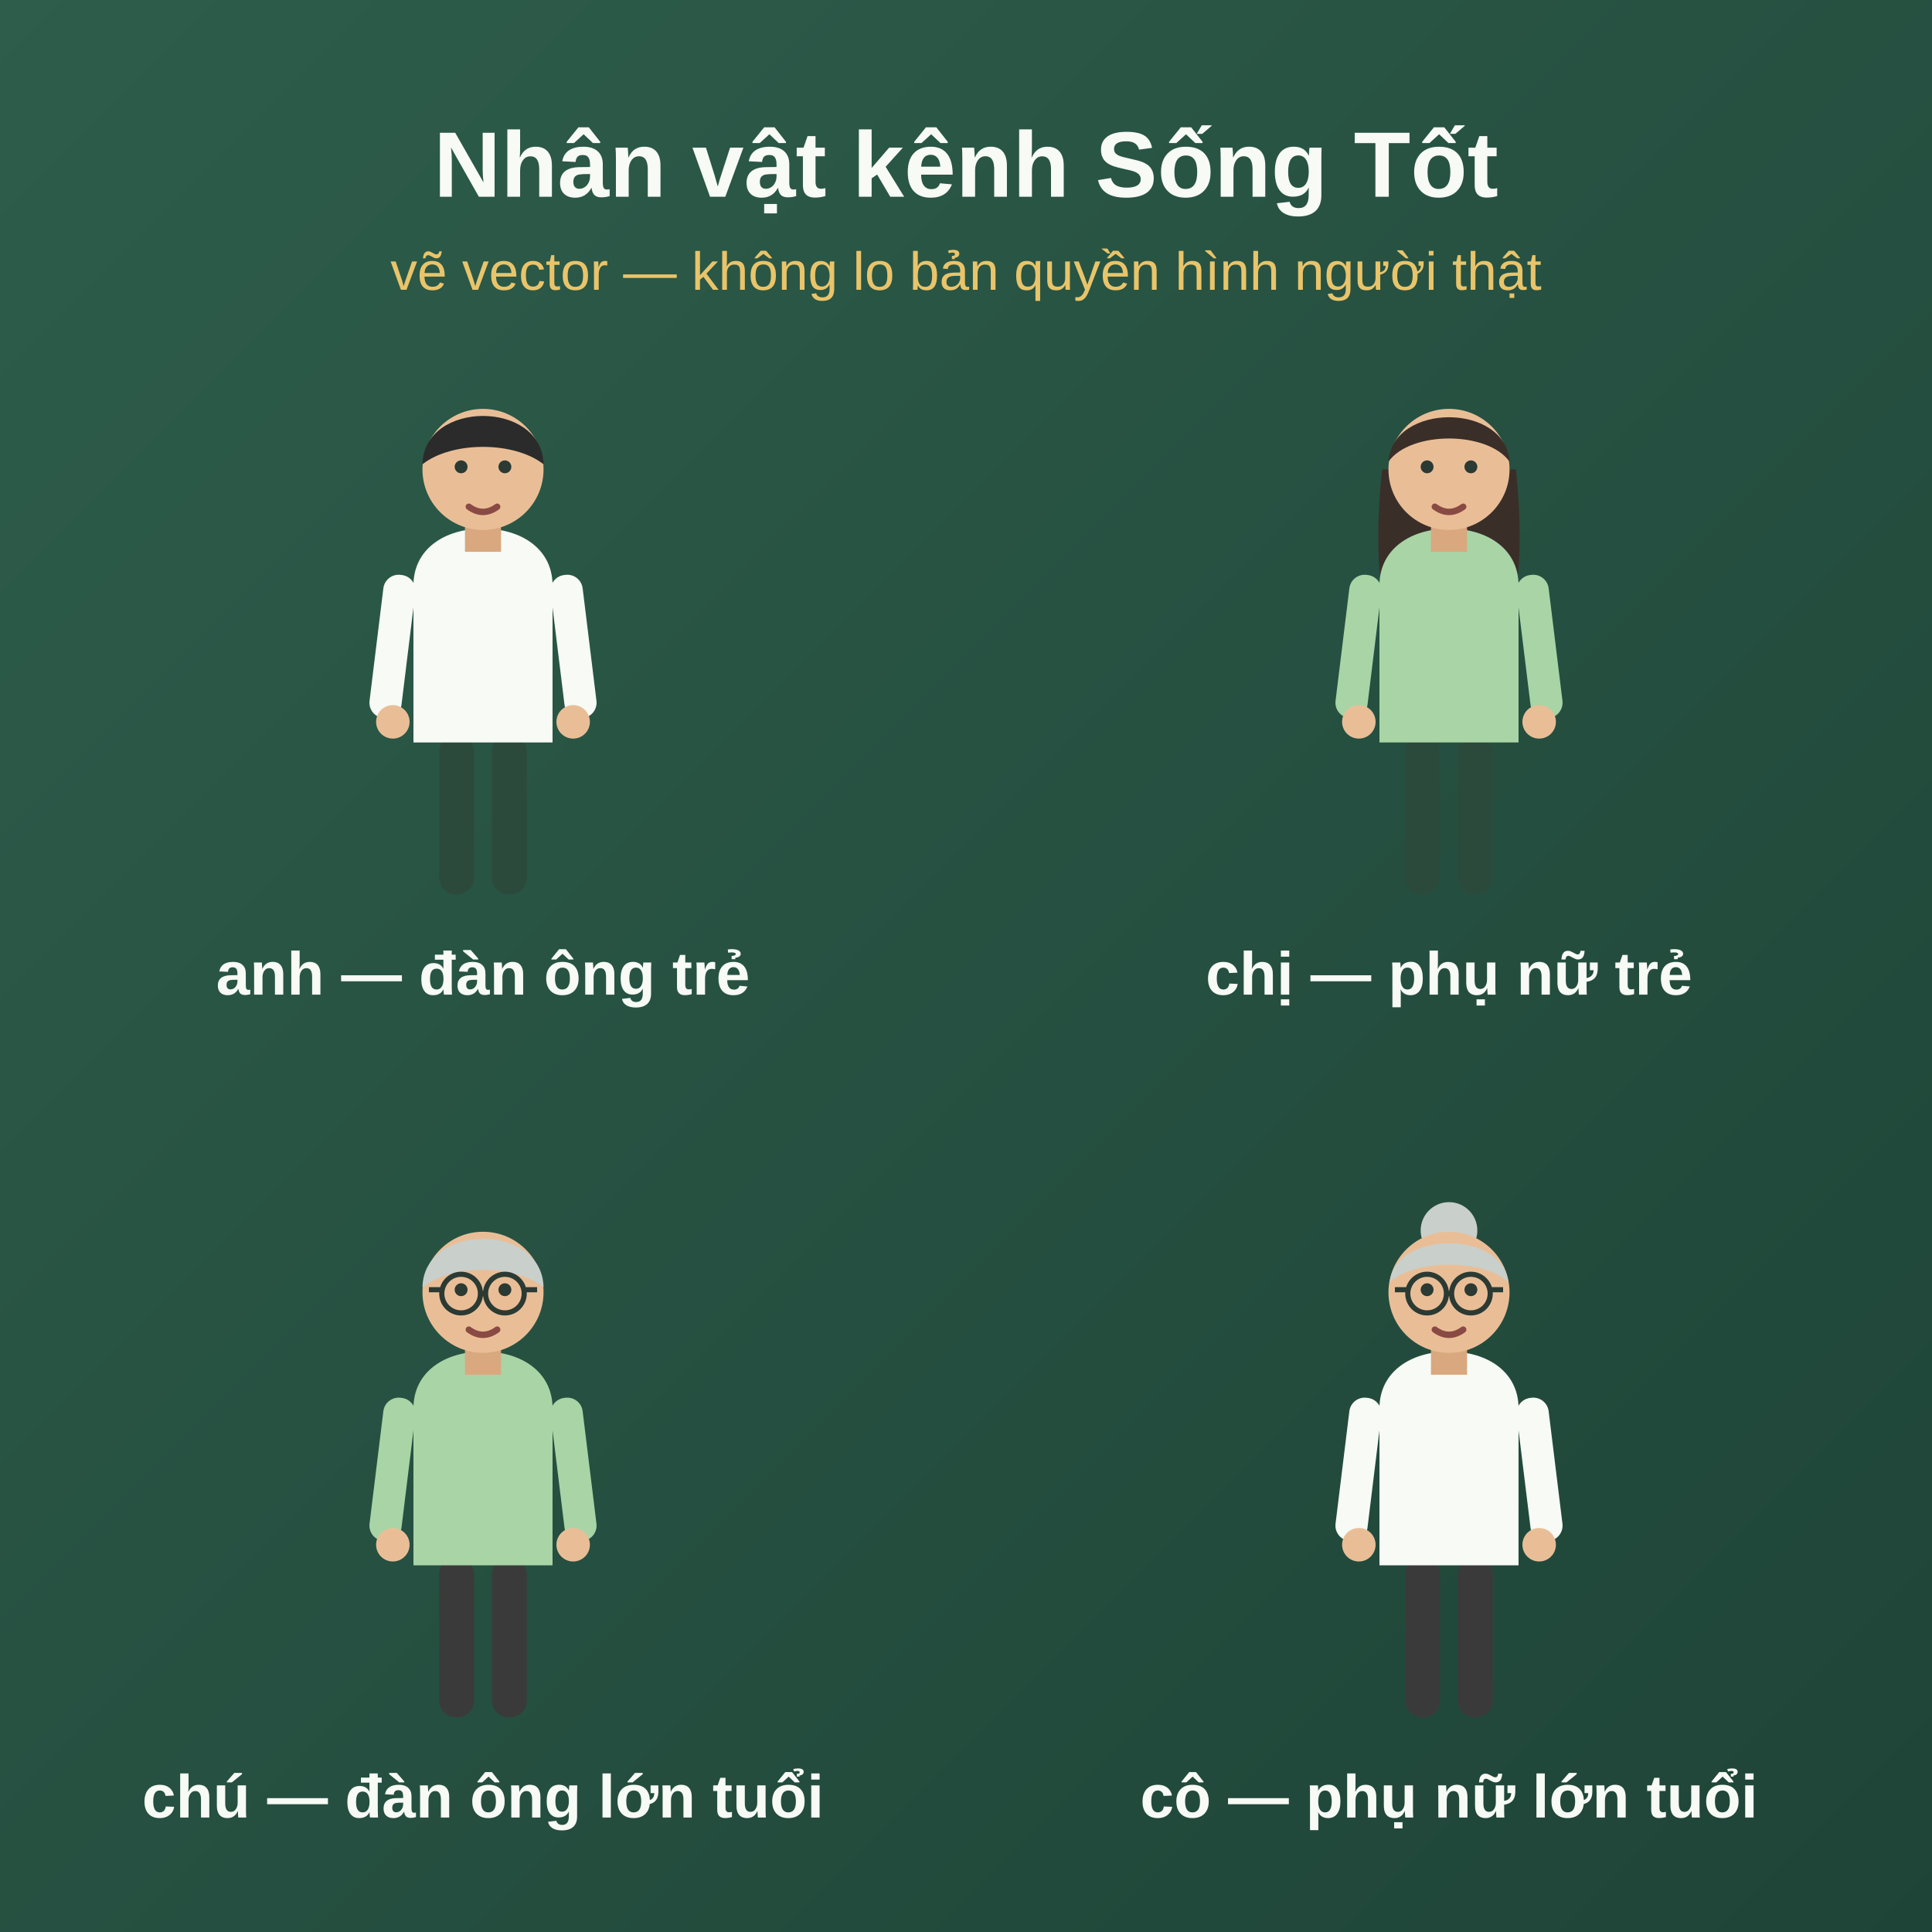
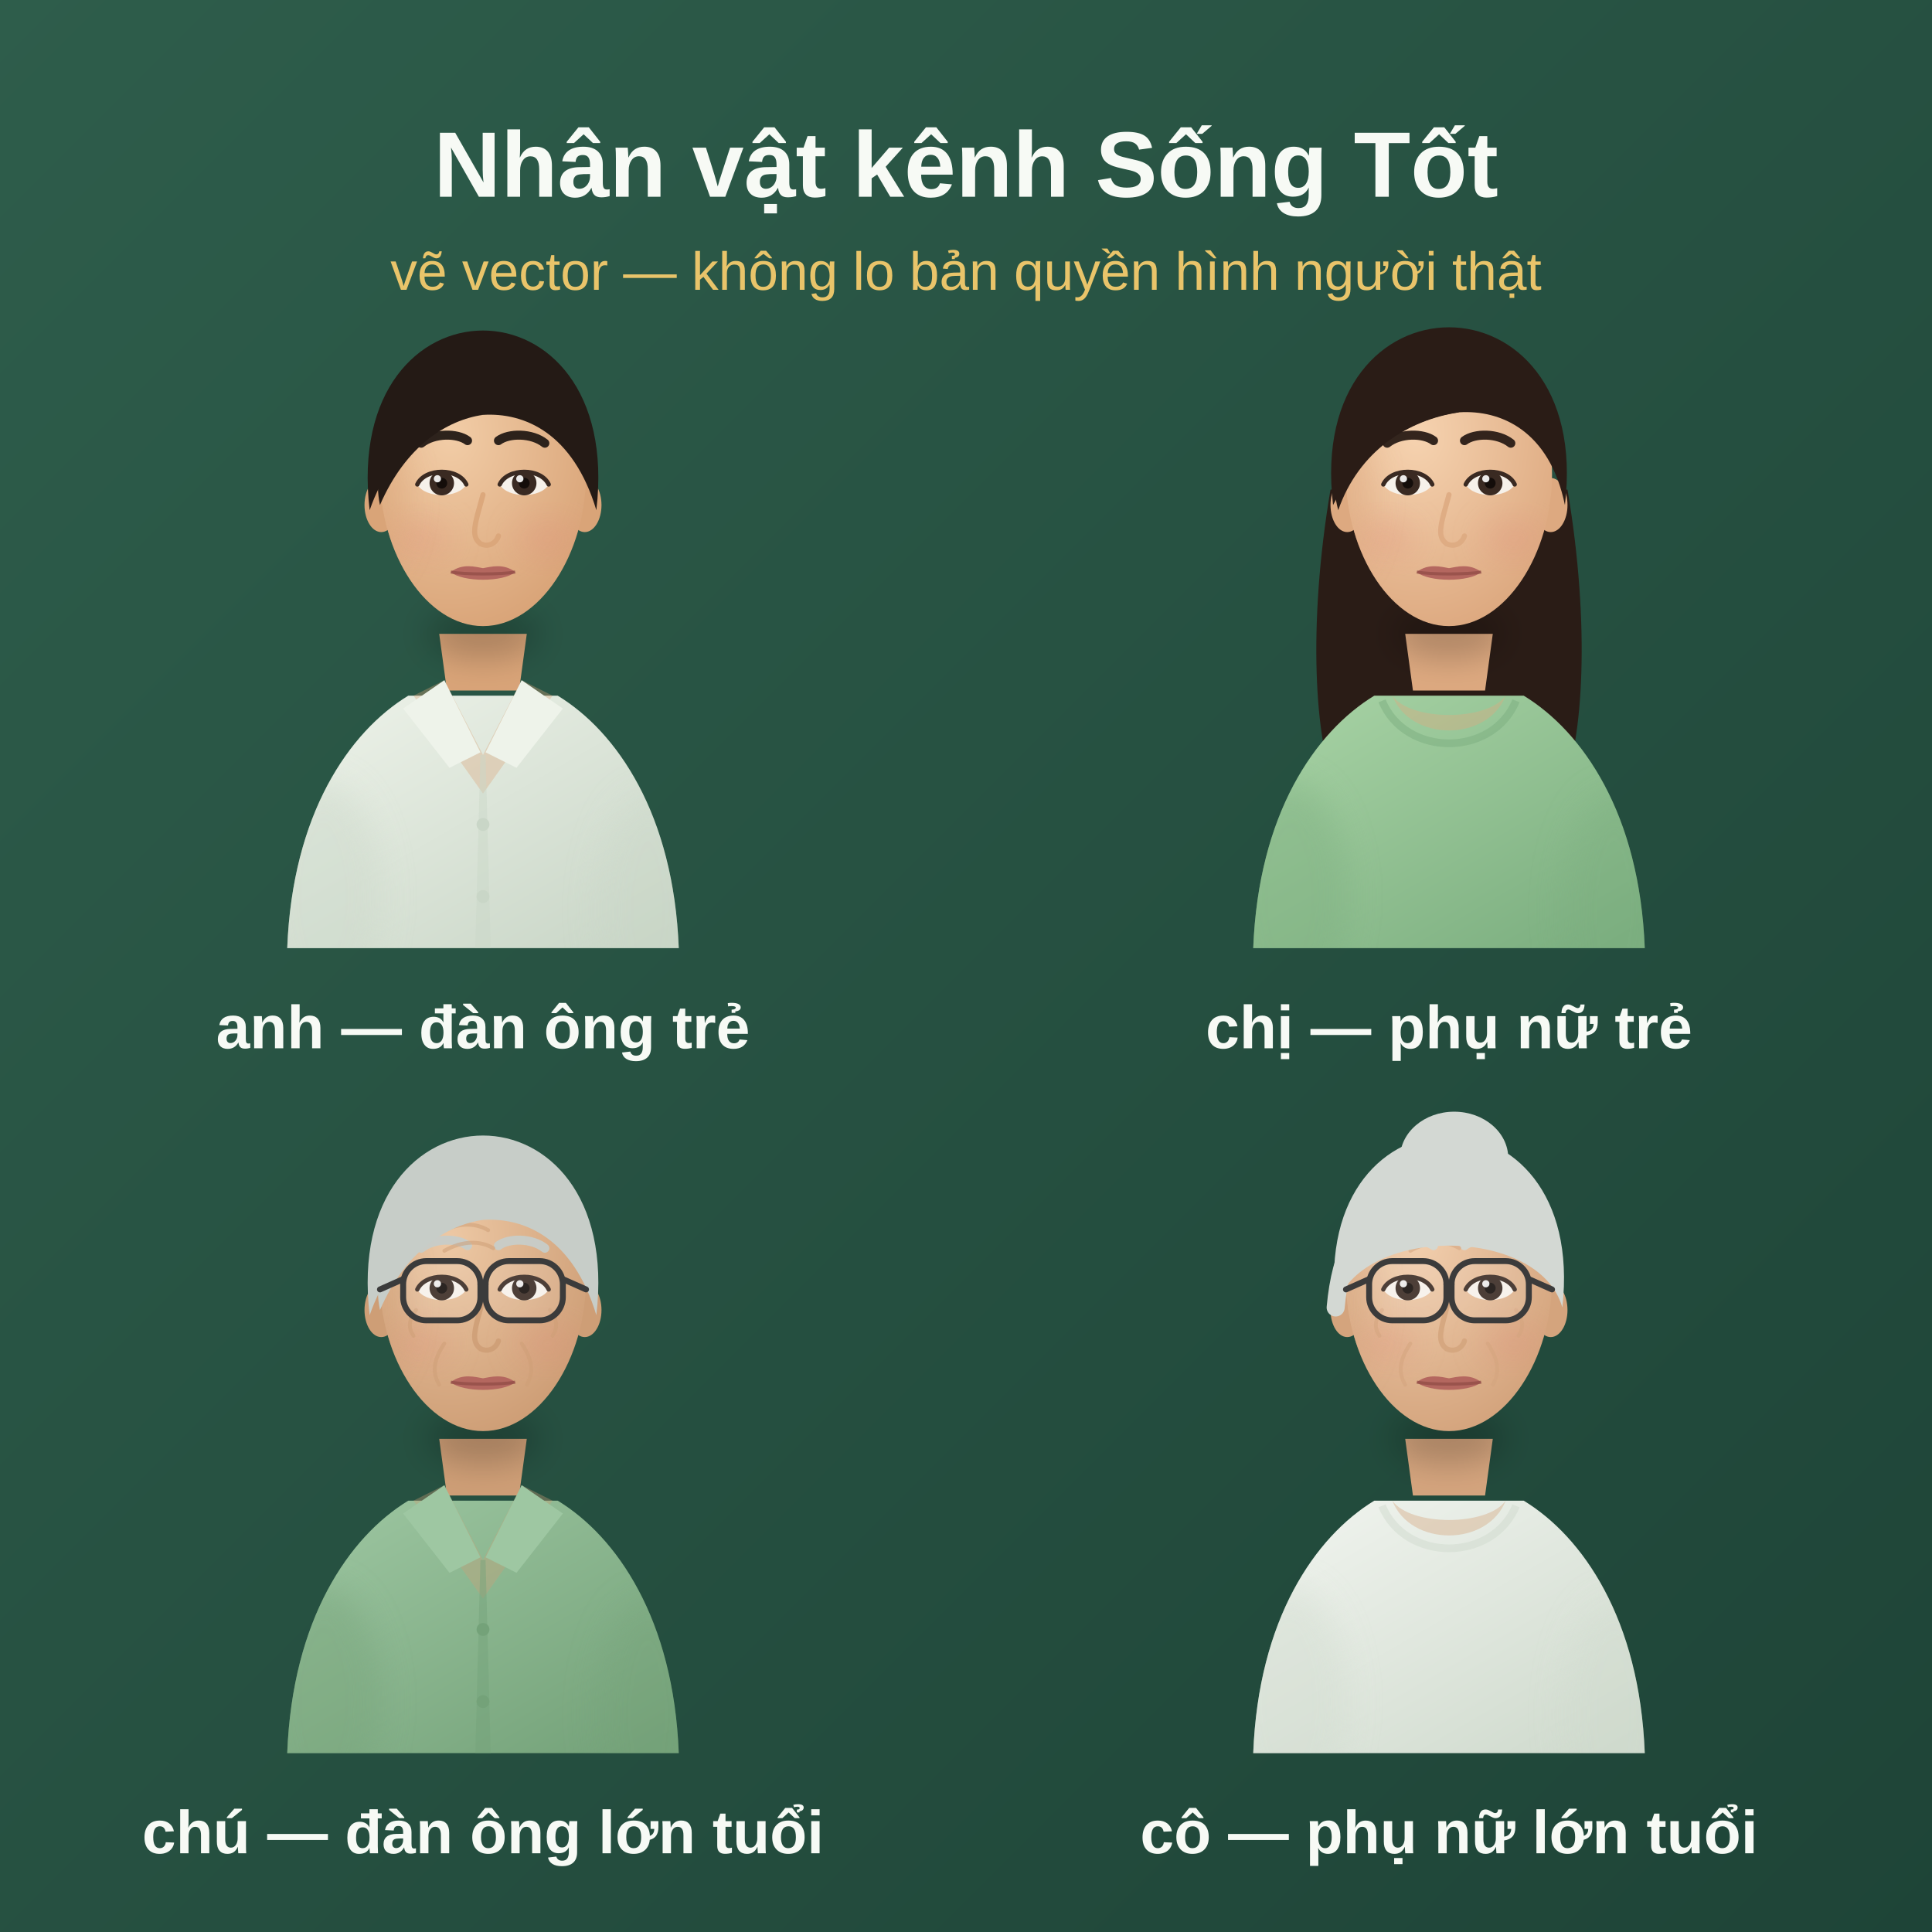
<svg xmlns="http://www.w3.org/2000/svg" width="1080" height="1080" viewBox="0 0 1080 1080">
  <defs>
    <linearGradient id="bg" x1="0%" y1="0%" x2="100%" y2="100%">
      <stop offset="0%" stop-color="#2E5D4B" />
      <stop offset="100%" stop-color="#1E4437" />
    </linearGradient>
  </defs>
  <rect width="1080" height="1080" fill="url(#bg)" />
  <text x="540" y="110" text-anchor="middle" font-family="'Be Vietnam Pro','Montserrat',Arial,sans-serif" font-size="52" font-weight="800" fill="#F7FAF5">Nhân vật kênh Sống Tốt</text>
  <text x="540" y="162" text-anchor="middle" font-family="'Be Vietnam Pro','Montserrat',Arial,sans-serif" font-size="30" font-weight="500" fill="#E9C46A">vẽ vector — không lo bản quyền hình người thật</text>
-   <g transform="translate(270 500) scale(0.72)">
+   <g transform="translate(270 530) scale(0.72)">
    <g>
-       <rect x="-34" y="-124" width="27" height="124" rx="13" fill="#2B4A3C" />
-       <rect x="7" y="-124" width="27" height="124" rx="13" fill="#2B4A3C" />
-       <path d="M-54,-240 C -54,-268 -30,-284 0,-284 C 30,-284 54,-268 54,-240 L 54,-118 L -54,-118 Z" fill="#F7FAF5" />
-       <rect x="-76" y="-248" width="25" height="112" rx="12" fill="#F7FAF5" transform="rotate(7 -63 -248)" />
-       <rect x="51" y="-248" width="25" height="112" rx="12" fill="#F7FAF5" transform="rotate(-7 63 -248)" />
-       <circle cx="-70" cy="-134" r="13" fill="#E9BE97" />
-       <circle cx="70" cy="-134" r="13" fill="#E9BE97" />
-       <rect x="-14" y="-292" width="28" height="26" fill="#D9A87F" />
-       <circle cx="0" cy="-330" r="47" fill="#E9BE97" />
-       <path d="M-47,-334 C -46,-384 46,-384 47,-334 C 24,-352 -24,-352 -47,-334 Z" fill="#2B2B2B" />
-       <circle cx="-17" cy="-332" r="5" fill="#2B3A33" />
-       <circle cx="17" cy="-332" r="5" fill="#2B3A33" />
-       <path d="M-11,-301 Q0,-293 11,-301" stroke="#8A4A44" stroke-width="5" fill="none" stroke-linecap="round" />
+       <defs>
+         <radialGradient id="nvanhda" cx="34%" cy="26%" r="78%">
+           <stop offset="0%" stop-color="#F2CDA7" />
+           <stop offset="100%" stop-color="#D9A478" />
+         </radialGradient>
+         <linearGradient id="nvanhao" x1="0%" y1="0%" x2="90%" y2="100%">
+           <stop offset="0%" stop-color="#EEF3EA" />
+           <stop offset="100%" stop-color="#C9D6C7" />
+         </linearGradient>
+         <filter id="nvanhmo" x="-60%" y="-60%" width="220%" height="220%">
+           <feGaussianBlur stdDeviation="12" />
+         </filter>
+         <clipPath id="nvanhthan">
+           <path d="M-152,0 C-148,-104 -104,-168 -58,-196 L58,-196 C104,-168 148,-104 152,0 Z" />
+         </clipPath>
+         <clipPath id="nvanhdau">
+           <path d="M-80,-368 C-80,-436 -46,-452 0,-452 C46,-452 80,-436 80,-368                C80,-306 44,-250 0,-250 C-44,-250 -80,-306 -80,-368 Z" />
+         </clipPath>
+       </defs>
+       <path d="M-152,0 C-148,-104 -104,-168 -58,-196 L58,-196 C104,-168 148,-104 152,0 Z" fill="url(#nvanhao)" />
+       <g clip-path="url(#nvanhthan)">
+         <ellipse cx="-124" cy="-40" rx="46" ry="90" fill="#C9D6C7" opacity="0.4" filter="url(#nvanhmo)" />
+         <ellipse cx="128" cy="-30" rx="40" ry="90" fill="#C9D6C7" opacity="0.3" filter="url(#nvanhmo)" />
+       </g>
+       <path d="M-28,-200 L28,-200 L34,-244 L-34,-244 Z" fill="#D9A478" />
+       <ellipse cx="0" cy="-244" rx="44" ry="20" fill="#000000" opacity="0.2" filter="url(#nvanhmo)" />
+       <path d="M-30,-208 L0,-150 L30,-208 L54,-196 L0,-120 L-54,-196 Z" fill="#D9A478" opacity="0.35" />
+       <path d="M-30,-208 L-2,-152 L-26,-140 L-62,-186 Z" fill="#EEF3EA" />
+       <path d="M30,-208 L2,-152 L26,-140 L62,-186 Z" fill="#EEF3EA" />
+       <path d="M-2,-150 L2,-150 L6,0 L-6,0 Z" fill="#C9D6C7" opacity="0.45" />
+       <circle cx="0" cy="-96" r="5" fill="#C9D6C7" />
+       <circle cx="0" cy="-40" r="5" fill="#C9D6C7" />
+       <ellipse cx="-79" cy="-344" rx="13" ry="21" fill="#D9A478" />
+       <ellipse cx="79" cy="-344" rx="13" ry="21" fill="#D9A478" />
+       <path d="M-80,-368 C-80,-436 -46,-452 0,-452 C46,-452 80,-436 80,-368            C80,-306 44,-250 0,-250 C-44,-250 -80,-306 -80,-368 Z" fill="url(#nvanhda)" />
+       <g clip-path="url(#nvanhdau)">
+         <ellipse cx="-50" cy="-318" rx="24" ry="13" fill="#E08D7A" opacity="0.32" filter="url(#nvanhmo)" />
+         <ellipse cx="50" cy="-318" rx="24" ry="13" fill="#E08D7A" opacity="0.32" filter="url(#nvanhmo)" />
+         <ellipse cx="-86" cy="-350" rx="26" ry="60" fill="#D9A478" opacity="0.45" filter="url(#nvanhmo)" />
+       </g>
+       <g fill="none" stroke="#241A15" stroke-width="7" stroke-linecap="round" opacity="0.95">
+         <path d="M-48,-392 C-38,-400 -20,-400 -12,-394" />
+         <path d="M12,-394 C20,-400 38,-400 48,-392" />
+       </g>
+       <g transform="translate(-32 -360)">
+         <path d="M-19,0 C-13,-13 13,-13 19,0 C13,11 -13,11 -19,0 Z" fill="#F6F1EA" />
+         <circle cx="0" cy="-1" r="9.5" fill="#3A2A22" />
+         <circle cx="0" cy="-1" r="4.2" fill="#140D0A" />
+         <circle cx="-3.4" cy="-4.4" r="2.8" fill="#FFFFFF" opacity="0.9" />
+         <path d="M-19,0 C-13,-13 13,-13 19,0" fill="none" stroke="#3A2A22" stroke-width="3.4" stroke-linecap="round" opacity="1.0" />
+       </g>
+       <g transform="translate(32 -360)">
+         <path d="M-19,0 C-13,-13 13,-13 19,0 C13,11 -13,11 -19,0 Z" fill="#F6F1EA" />
+         <circle cx="0" cy="-1" r="9.5" fill="#3A2A22" />
+         <circle cx="0" cy="-1" r="4.2" fill="#140D0A" />
+         <circle cx="-3.4" cy="-4.4" r="2.8" fill="#FFFFFF" opacity="0.9" />
+         <path d="M-19,0 C-13,-13 13,-13 19,0" fill="none" stroke="#3A2A22" stroke-width="3.4" stroke-linecap="round" opacity="1.0" />
+       </g>
+       <path d="M0,-352 C-6,-330 -10,-320 -2,-314 C4,-311 10,-314 12,-320" fill="none" stroke="#D9A478" stroke-width="4" stroke-linecap="round" opacity="0.85" />
+       <g transform="translate(0 -292)">
+         <path d="M-25,0 C-16,-7 -6,-4 0,-3 C6,-4 16,-7 25,0 C16,8 -16,8 -25,0 Z" fill="#B4675F" />
+         <path d="M-25,0 C-14,2 14,2 25,0" fill="none" stroke="#8E4A45" stroke-width="2.4" opacity="0.7" />
+       </g>
+       <path d="M-88,-340 C-110,-526 110,-526 88,-340 C70,-400 32,-416 0,-414 C-32,-414 -70,-392 -88,-340 Z" fill="#241A15" />
+       <path d="M0,-414 C-28,-410 -60,-390 -80,-344 C-88,-382 -64,-410 -30,-422 Z" fill="#241A15" />
    </g>
  </g>
-   <text x="270" y="556" text-anchor="middle" font-family="'Be Vietnam Pro','Montserrat',Arial,sans-serif" font-size="34" font-weight="800" fill="#F7FAF5">anh — đàn ông trẻ</text>
-   <g transform="translate(810 500) scale(0.72)">
+   <text x="270" y="586" text-anchor="middle" font-family="'Be Vietnam Pro','Montserrat',Arial,sans-serif" font-size="34" font-weight="800" fill="#F7FAF5">anh — đàn ông trẻ</text>
+   <g transform="translate(810 530) scale(0.72)">
    <g>
-       <path d="M-52,-330 C -60,-250 -50,-215 -40,-205 L 40,-205 C 50,-215 60,-250 52,-330 Z" fill="#3A2E28" />
-       <rect x="-34" y="-124" width="27" height="124" rx="13" fill="#2B4A3C" />
-       <rect x="7" y="-124" width="27" height="124" rx="13" fill="#2B4A3C" />
-       <path d="M-54,-240 C -54,-268 -30,-284 0,-284 C 30,-284 54,-268 54,-240 L 54,-118 L -54,-118 Z" fill="#A9D4A6" />
-       <rect x="-76" y="-248" width="25" height="112" rx="12" fill="#A9D4A6" transform="rotate(7 -63 -248)" />
-       <rect x="51" y="-248" width="25" height="112" rx="12" fill="#A9D4A6" transform="rotate(-7 63 -248)" />
-       <circle cx="-70" cy="-134" r="13" fill="#E9BE97" />
-       <circle cx="70" cy="-134" r="13" fill="#E9BE97" />
-       <rect x="-14" y="-292" width="28" height="26" fill="#D9A87F" />
-       <circle cx="0" cy="-330" r="47" fill="#E9BE97" />
-       <path d="M-47,-336 C -44,-382 44,-382 47,-336 C 30,-360 -30,-360 -47,-336 Z" fill="#3A2E28" />
-       <circle cx="-17" cy="-332" r="5" fill="#2B3A33" />
-       <circle cx="17" cy="-332" r="5" fill="#2B3A33" />
-       <path d="M-11,-301 Q0,-293 11,-301" stroke="#8A4A44" stroke-width="5" fill="none" stroke-linecap="round" />
+       <defs>
+         <radialGradient id="nvchida" cx="34%" cy="26%" r="78%">
+           <stop offset="0%" stop-color="#F6D3B0" />
+           <stop offset="100%" stop-color="#DDA980" />
+         </radialGradient>
+         <linearGradient id="nvchiao" x1="0%" y1="0%" x2="90%" y2="100%">
+           <stop offset="0%" stop-color="#A9D4A6" />
+           <stop offset="100%" stop-color="#7BAE7F" />
+         </linearGradient>
+         <filter id="nvchimo" x="-60%" y="-60%" width="220%" height="220%">
+           <feGaussianBlur stdDeviation="12" />
+         </filter>
+         <clipPath id="nvchithan">
+           <path d="M-152,0 C-148,-104 -104,-168 -58,-196 L58,-196 C104,-168 148,-104 152,0 Z" />
+         </clipPath>
+         <clipPath id="nvchidau">
+           <path d="M-80,-368 C-80,-436 -46,-452 0,-452 C46,-452 80,-436 80,-368                C80,-306 44,-250 0,-250 C-44,-250 -80,-306 -80,-368 Z" />
+         </clipPath>
+       </defs>
+       <path d="M-92,-356 C-110,-250 -104,-160 -88,-124 L88,-124 C104,-160 110,-250 92,-356 Z" fill="#2A1C16" />
+       <path d="M-152,0 C-148,-104 -104,-168 -58,-196 L58,-196 C104,-168 148,-104 152,0 Z" fill="url(#nvchiao)" />
+       <g clip-path="url(#nvchithan)">
+         <ellipse cx="-124" cy="-40" rx="46" ry="90" fill="#7BAE7F" opacity="0.4" filter="url(#nvchimo)" />
+         <ellipse cx="128" cy="-30" rx="40" ry="90" fill="#7BAE7F" opacity="0.3" filter="url(#nvchimo)" />
+       </g>
+       <path d="M-28,-200 L28,-200 L34,-244 L-34,-244 Z" fill="#DDA980" />
+       <ellipse cx="0" cy="-244" rx="44" ry="20" fill="#000000" opacity="0.2" filter="url(#nvchimo)" />
+       <path d="M-44,-196 C-30,-160 30,-160 44,-196 C30,-176 -30,-176 -44,-196 Z" fill="#DDA980" opacity="0.4" />
+       <path d="M-52,-192 C-34,-148 34,-148 52,-192" fill="none" stroke="#7BAE7F" stroke-width="6" opacity="0.5" />
+       <ellipse cx="-79" cy="-344" rx="13" ry="21" fill="#DDA980" />
+       <ellipse cx="79" cy="-344" rx="13" ry="21" fill="#DDA980" />
+       <path d="M-80,-368 C-80,-436 -46,-452 0,-452 C46,-452 80,-436 80,-368            C80,-306 44,-250 0,-250 C-44,-250 -80,-306 -80,-368 Z" fill="url(#nvchida)" />
+       <g clip-path="url(#nvchidau)">
+         <ellipse cx="-50" cy="-318" rx="24" ry="13" fill="#E08D7A" opacity="0.32" filter="url(#nvchimo)" />
+         <ellipse cx="50" cy="-318" rx="24" ry="13" fill="#E08D7A" opacity="0.32" filter="url(#nvchimo)" />
+         <ellipse cx="-86" cy="-350" rx="26" ry="60" fill="#DDA980" opacity="0.45" filter="url(#nvchimo)" />
+       </g>
+       <g fill="none" stroke="#2A1C16" stroke-width="7" stroke-linecap="round" opacity="0.95">
+         <path d="M-48,-392 C-38,-400 -20,-400 -12,-394" />
+         <path d="M12,-394 C20,-400 38,-400 48,-392" />
+       </g>
+       <g transform="translate(-32 -360)">
+         <path d="M-19,0 C-13,-13 13,-13 19,0 C13,11 -13,11 -19,0 Z" fill="#F6F1EA" />
+         <circle cx="0" cy="-1" r="9.5" fill="#3A2A22" />
+         <circle cx="0" cy="-1" r="4.2" fill="#140D0A" />
+         <circle cx="-3.4" cy="-4.4" r="2.8" fill="#FFFFFF" opacity="0.9" />
+         <path d="M-19,0 C-13,-13 13,-13 19,0" fill="none" stroke="#3A2A22" stroke-width="3.4" stroke-linecap="round" opacity="1.0" />
+       </g>
+       <g transform="translate(32 -360)">
+         <path d="M-19,0 C-13,-13 13,-13 19,0 C13,11 -13,11 -19,0 Z" fill="#F6F1EA" />
+         <circle cx="0" cy="-1" r="9.5" fill="#3A2A22" />
+         <circle cx="0" cy="-1" r="4.2" fill="#140D0A" />
+         <circle cx="-3.4" cy="-4.4" r="2.8" fill="#FFFFFF" opacity="0.9" />
+         <path d="M-19,0 C-13,-13 13,-13 19,0" fill="none" stroke="#3A2A22" stroke-width="3.4" stroke-linecap="round" opacity="1.0" />
+       </g>
+       <path d="M0,-352 C-6,-330 -10,-320 -2,-314 C4,-311 10,-314 12,-320" fill="none" stroke="#DDA980" stroke-width="4" stroke-linecap="round" opacity="0.85" />
+       <g transform="translate(0 -292)">
+         <path d="M-25,0 C-16,-7 -6,-4 0,-3 C6,-4 16,-7 25,0 C16,8 -16,8 -25,0 Z" fill="#B4675F" />
+         <path d="M-25,0 C-14,2 14,2 25,0" fill="none" stroke="#8E4A45" stroke-width="2.4" opacity="0.7" />
+       </g>
+       <path d="M-90,-344 C-112,-528 112,-528 90,-344 C78,-402 40,-418 8,-416 C-26,-412 -66,-390 -90,-344 Z" fill="#2A1C16" />
+       <path d="M8,-416 C-32,-410 -70,-386 -86,-340 C-96,-378 -84,-414 -56,-432 Z" fill="#2A1C16" />
    </g>
  </g>
-   <text x="810" y="556" text-anchor="middle" font-family="'Be Vietnam Pro','Montserrat',Arial,sans-serif" font-size="34" font-weight="800" fill="#F7FAF5">chị — phụ nữ trẻ</text>
-   <g transform="translate(270 960) scale(0.72)">
+   <text x="810" y="586" text-anchor="middle" font-family="'Be Vietnam Pro','Montserrat',Arial,sans-serif" font-size="34" font-weight="800" fill="#F7FAF5">chị — phụ nữ trẻ</text>
+   <g transform="translate(270 980) scale(0.72)">
    <g>
-       <rect x="-34" y="-124" width="27" height="124" rx="13" fill="#3A3A3A" />
-       <rect x="7" y="-124" width="27" height="124" rx="13" fill="#3A3A3A" />
-       <path d="M-54,-240 C -54,-268 -30,-284 0,-284 C 30,-284 54,-268 54,-240 L 54,-118 L -54,-118 Z" fill="#A9D4A6" />
-       <rect x="-76" y="-248" width="25" height="112" rx="12" fill="#A9D4A6" transform="rotate(7 -63 -248)" />
-       <rect x="51" y="-248" width="25" height="112" rx="12" fill="#A9D4A6" transform="rotate(-7 63 -248)" />
-       <circle cx="-70" cy="-134" r="13" fill="#E9BE97" />
-       <circle cx="70" cy="-134" r="13" fill="#E9BE97" />
-       <rect x="-14" y="-292" width="28" height="26" fill="#D9A87F" />
-       <circle cx="0" cy="-330" r="47" fill="#E9BE97" />
-       <path d="M-47,-334 C -46,-384 46,-384 47,-334 C 24,-352 -24,-352 -47,-334 Z" fill="#C9CFCB" />
-       <circle cx="-17" cy="-332" r="5" fill="#2B3A33" />
-       <circle cx="17" cy="-332" r="5" fill="#2B3A33" />
-       <g stroke="#2B3A33" stroke-width="4" fill="none">
-         <circle cx="-17" cy="-329" r="15" />
-         <circle cx="17" cy="-329" r="15" />
-         <path d="M-2,-329 H2" />
-         <path d="M-32,-332 H-42" />
-         <path d="M32,-332 H42" />
-       </g>
-       <path d="M-11,-301 Q0,-293 11,-301" stroke="#8A4A44" stroke-width="5" fill="none" stroke-linecap="round" />
+       <defs>
+         <radialGradient id="nvchuda" cx="34%" cy="26%" r="78%">
+           <stop offset="0%" stop-color="#EDC8A4" />
+           <stop offset="100%" stop-color="#CE9E76" />
+         </radialGradient>
+         <linearGradient id="nvchuao" x1="0%" y1="0%" x2="90%" y2="100%">
+           <stop offset="0%" stop-color="#9EC7A2" />
+           <stop offset="100%" stop-color="#74A279" />
+         </linearGradient>
+         <filter id="nvchumo" x="-60%" y="-60%" width="220%" height="220%">
+           <feGaussianBlur stdDeviation="12" />
+         </filter>
+         <clipPath id="nvchuthan">
+           <path d="M-152,0 C-148,-104 -104,-168 -58,-196 L58,-196 C104,-168 148,-104 152,0 Z" />
+         </clipPath>
+         <clipPath id="nvchudau">
+           <path d="M-80,-368 C-80,-436 -46,-452 0,-452 C46,-452 80,-436 80,-368                C80,-306 44,-250 0,-250 C-44,-250 -80,-306 -80,-368 Z" />
+         </clipPath>
+       </defs>
+       <path d="M-152,0 C-148,-104 -104,-168 -58,-196 L58,-196 C104,-168 148,-104 152,0 Z" fill="url(#nvchuao)" />
+       <g clip-path="url(#nvchuthan)">
+         <ellipse cx="-124" cy="-40" rx="46" ry="90" fill="#74A279" opacity="0.4" filter="url(#nvchumo)" />
+         <ellipse cx="128" cy="-30" rx="40" ry="90" fill="#74A279" opacity="0.3" filter="url(#nvchumo)" />
+       </g>
+       <path d="M-28,-200 L28,-200 L34,-244 L-34,-244 Z" fill="#CE9E76" />
+       <ellipse cx="0" cy="-244" rx="44" ry="20" fill="#000000" opacity="0.2" filter="url(#nvchumo)" />
+       <path d="M-30,-208 L0,-150 L30,-208 L54,-196 L0,-120 L-54,-196 Z" fill="#CE9E76" opacity="0.35" />
+       <path d="M-30,-208 L-2,-152 L-26,-140 L-62,-186 Z" fill="#9EC7A2" />
+       <path d="M30,-208 L2,-152 L26,-140 L62,-186 Z" fill="#9EC7A2" />
+       <path d="M-2,-150 L2,-150 L6,0 L-6,0 Z" fill="#74A279" opacity="0.45" />
+       <circle cx="0" cy="-96" r="5" fill="#74A279" />
+       <circle cx="0" cy="-40" r="5" fill="#74A279" />
+       <ellipse cx="-79" cy="-344" rx="13" ry="21" fill="#CE9E76" />
+       <ellipse cx="79" cy="-344" rx="13" ry="21" fill="#CE9E76" />
+       <path d="M-80,-368 C-80,-436 -46,-452 0,-452 C46,-452 80,-436 80,-368            C80,-306 44,-250 0,-250 C-44,-250 -80,-306 -80,-368 Z" fill="url(#nvchuda)" />
+       <g clip-path="url(#nvchudau)">
+         <ellipse cx="-50" cy="-318" rx="24" ry="13" fill="#E08D7A" opacity="0.32" filter="url(#nvchumo)" />
+         <ellipse cx="50" cy="-318" rx="24" ry="13" fill="#E08D7A" opacity="0.32" filter="url(#nvchumo)" />
+         <ellipse cx="-86" cy="-350" rx="26" ry="60" fill="#CE9E76" opacity="0.45" filter="url(#nvchumo)" />
+       </g>
+       <g fill="none" stroke="#C7CDC8" stroke-width="7" stroke-linecap="round" opacity="0.95">
+         <path d="M-48,-392 C-38,-400 -20,-400 -12,-394" />
+         <path d="M12,-394 C20,-400 38,-400 48,-392" />
+       </g>
+       <g transform="translate(-32 -360)">
+         <path d="M-19,0 C-13,-13 13,-13 19,0 C13,11 -13,11 -19,0 Z" fill="#F6F1EA" />
+         <circle cx="0" cy="-1" r="9.5" fill="#3A2A22" />
+         <circle cx="0" cy="-1" r="4.2" fill="#140D0A" />
+         <circle cx="-3.4" cy="-4.4" r="2.8" fill="#FFFFFF" opacity="0.9" />
+         <path d="M-19,0 C-13,-13 13,-13 19,0" fill="none" stroke="#3A2A22" stroke-width="3.4" stroke-linecap="round" opacity="1.0" />
+       </g>
+       <g transform="translate(32 -360)">
+         <path d="M-19,0 C-13,-13 13,-13 19,0 C13,11 -13,11 -19,0 Z" fill="#F6F1EA" />
+         <circle cx="0" cy="-1" r="9.5" fill="#3A2A22" />
+         <circle cx="0" cy="-1" r="4.2" fill="#140D0A" />
+         <circle cx="-3.4" cy="-4.4" r="2.8" fill="#FFFFFF" opacity="0.9" />
+         <path d="M-19,0 C-13,-13 13,-13 19,0" fill="none" stroke="#3A2A22" stroke-width="3.4" stroke-linecap="round" opacity="1.0" />
+       </g>
+       <path d="M0,-352 C-6,-330 -10,-320 -2,-314 C4,-311 10,-314 12,-320" fill="none" stroke="#CE9E76" stroke-width="4" stroke-linecap="round" opacity="0.85" />
+       <g transform="translate(0 -288)">
+         <path d="M-25,0 C-16,-7 -6,-4 0,-3 C6,-4 16,-7 25,0 C16,8 -16,8 -25,0 Z" fill="#B4675F" />
+         <path d="M-25,0 C-14,2 14,2 25,0" fill="none" stroke="#8E4A45" stroke-width="2.4" opacity="0.7" />
+       </g>
+       <g fill="none" stroke="#CE9E76" stroke-width="3" opacity="0.55" stroke-linecap="round">
+         <path d="M-34,-404 C-20,-412 -6,-412 4,-406" />
+         <path d="M-30,-390 C-16,-398 -2,-398 8,-392" />
+         <path d="M-52,-344 C-58,-336 -58,-330 -54,-324" />
+         <path d="M52,-344 C58,-336 58,-330 54,-324" />
+         <path d="M-30,-318 C-38,-306 -40,-296 -34,-286" />
+         <path d="M30,-318 C38,-306 40,-296 34,-286" />
+       </g>
+       <path d="M-88,-340 C-110,-526 110,-526 88,-340 C70,-400 32,-416 0,-414 C-32,-414 -70,-392 -88,-340 Z" fill="#C7CDC8" />
+       <path d="M0,-414 C-28,-410 -60,-390 -80,-344 C-88,-382 -64,-410 -30,-422 Z" fill="#C7CDC8" />
+       <g fill="#FFFFFF" fill-opacity="0.1" stroke="#3B3B3B" stroke-width="4.6" stroke-linejoin="round">
+         <rect x="-62" y="-382" width="60" height="46" rx="18" />
+         <rect x="2" y="-382" width="60" height="46" rx="18" />
+       </g>
+       <g fill="none" stroke="#3B3B3B" stroke-width="4.6" stroke-linecap="round">
+         <path d="M-2,-364 H2" />
+         <path d="M-62,-368 L-80,-360" />
+         <path d="M62,-368 L80,-360" />
+       </g>
    </g>
  </g>
-   <text x="270" y="1016" text-anchor="middle" font-family="'Be Vietnam Pro','Montserrat',Arial,sans-serif" font-size="34" font-weight="800" fill="#F7FAF5">chú — đàn ông lớn tuổi</text>
-   <g transform="translate(810 960) scale(0.72)">
+   <text x="270" y="1036" text-anchor="middle" font-family="'Be Vietnam Pro','Montserrat',Arial,sans-serif" font-size="34" font-weight="800" fill="#F7FAF5">chú — đàn ông lớn tuổi</text>
+   <g transform="translate(810 980) scale(0.72)">
    <g>
-       <circle cx="0" cy="-378" r="22" fill="#C9CFCB" />
-       <rect x="-34" y="-124" width="27" height="124" rx="13" fill="#3A3A3A" />
-       <rect x="7" y="-124" width="27" height="124" rx="13" fill="#3A3A3A" />
-       <path d="M-54,-240 C -54,-268 -30,-284 0,-284 C 30,-284 54,-268 54,-240 L 54,-118 L -54,-118 Z" fill="#F7FAF5" />
-       <rect x="-76" y="-248" width="25" height="112" rx="12" fill="#F7FAF5" transform="rotate(7 -63 -248)" />
-       <rect x="51" y="-248" width="25" height="112" rx="12" fill="#F7FAF5" transform="rotate(-7 63 -248)" />
-       <circle cx="-70" cy="-134" r="13" fill="#E9BE97" />
-       <circle cx="70" cy="-134" r="13" fill="#E9BE97" />
-       <rect x="-14" y="-292" width="28" height="26" fill="#D9A87F" />
-       <circle cx="0" cy="-330" r="47" fill="#E9BE97" />
-       <path d="M-46,-338 C -42,-378 42,-378 46,-338 C 26,-356 -26,-356 -46,-338 Z" fill="#C9CFCB" />
-       <circle cx="-17" cy="-332" r="5" fill="#2B3A33" />
-       <circle cx="17" cy="-332" r="5" fill="#2B3A33" />
-       <g stroke="#2B3A33" stroke-width="4" fill="none">
-         <circle cx="-17" cy="-329" r="15" />
-         <circle cx="17" cy="-329" r="15" />
-         <path d="M-2,-329 H2" />
-         <path d="M-32,-332 H-42" />
-         <path d="M32,-332 H42" />
-       </g>
-       <path d="M-11,-301 Q0,-293 11,-301" stroke="#8A4A44" stroke-width="5" fill="none" stroke-linecap="round" />
+       <defs>
+         <radialGradient id="nvcoda" cx="34%" cy="26%" r="78%">
+           <stop offset="0%" stop-color="#F2CFAE" />
+           <stop offset="100%" stop-color="#D4A47D" />
+         </radialGradient>
+         <linearGradient id="nvcoao" x1="0%" y1="0%" x2="90%" y2="100%">
+           <stop offset="0%" stop-color="#F2F5F0" />
+           <stop offset="100%" stop-color="#CFDACD" />
+         </linearGradient>
+         <filter id="nvcomo" x="-60%" y="-60%" width="220%" height="220%">
+           <feGaussianBlur stdDeviation="12" />
+         </filter>
+         <clipPath id="nvcothan">
+           <path d="M-152,0 C-148,-104 -104,-168 -58,-196 L58,-196 C104,-168 148,-104 152,0 Z" />
+         </clipPath>
+         <clipPath id="nvcodau">
+           <path d="M-80,-368 C-80,-436 -46,-452 0,-452 C46,-452 80,-436 80,-368                C80,-306 44,-250 0,-250 C-44,-250 -80,-306 -80,-368 Z" />
+         </clipPath>
+       </defs>
+       <ellipse cx="4" cy="-462" rx="42" ry="36" fill="#D3D8D3" />
+       <path d="M-152,0 C-148,-104 -104,-168 -58,-196 L58,-196 C104,-168 148,-104 152,0 Z" fill="url(#nvcoao)" />
+       <g clip-path="url(#nvcothan)">
+         <ellipse cx="-124" cy="-40" rx="46" ry="90" fill="#CFDACD" opacity="0.4" filter="url(#nvcomo)" />
+         <ellipse cx="128" cy="-30" rx="40" ry="90" fill="#CFDACD" opacity="0.3" filter="url(#nvcomo)" />
+       </g>
+       <path d="M-28,-200 L28,-200 L34,-244 L-34,-244 Z" fill="#D4A47D" />
+       <ellipse cx="0" cy="-244" rx="44" ry="20" fill="#000000" opacity="0.2" filter="url(#nvcomo)" />
+       <path d="M-44,-196 C-30,-160 30,-160 44,-196 C30,-176 -30,-176 -44,-196 Z" fill="#D4A47D" opacity="0.4" />
+       <path d="M-52,-192 C-34,-148 34,-148 52,-192" fill="none" stroke="#CFDACD" stroke-width="6" opacity="0.5" />
+       <ellipse cx="-79" cy="-344" rx="13" ry="21" fill="#D4A47D" />
+       <ellipse cx="79" cy="-344" rx="13" ry="21" fill="#D4A47D" />
+       <path d="M-80,-368 C-80,-436 -46,-452 0,-452 C46,-452 80,-436 80,-368            C80,-306 44,-250 0,-250 C-44,-250 -80,-306 -80,-368 Z" fill="url(#nvcoda)" />
+       <g clip-path="url(#nvcodau)">
+         <ellipse cx="-50" cy="-318" rx="24" ry="13" fill="#E08D7A" opacity="0.32" filter="url(#nvcomo)" />
+         <ellipse cx="50" cy="-318" rx="24" ry="13" fill="#E08D7A" opacity="0.32" filter="url(#nvcomo)" />
+         <ellipse cx="-86" cy="-350" rx="26" ry="60" fill="#D4A47D" opacity="0.45" filter="url(#nvcomo)" />
+       </g>
+       <g fill="none" stroke="#D3D8D3" stroke-width="7" stroke-linecap="round" opacity="0.95">
+         <path d="M-48,-392 C-38,-400 -20,-400 -12,-394" />
+         <path d="M12,-394 C20,-400 38,-400 48,-392" />
+       </g>
+       <g transform="translate(-32 -360)">
+         <path d="M-19,0 C-13,-13 13,-13 19,0 C13,11 -13,11 -19,0 Z" fill="#F6F1EA" />
+         <circle cx="0" cy="-1" r="9.5" fill="#3A2A22" />
+         <circle cx="0" cy="-1" r="4.2" fill="#140D0A" />
+         <circle cx="-3.4" cy="-4.4" r="2.8" fill="#FFFFFF" opacity="0.9" />
+         <path d="M-19,0 C-13,-13 13,-13 19,0" fill="none" stroke="#3A2A22" stroke-width="3.4" stroke-linecap="round" opacity="1.0" />
+       </g>
+       <g transform="translate(32 -360)">
+         <path d="M-19,0 C-13,-13 13,-13 19,0 C13,11 -13,11 -19,0 Z" fill="#F6F1EA" />
+         <circle cx="0" cy="-1" r="9.5" fill="#3A2A22" />
+         <circle cx="0" cy="-1" r="4.2" fill="#140D0A" />
+         <circle cx="-3.4" cy="-4.4" r="2.8" fill="#FFFFFF" opacity="0.9" />
+         <path d="M-19,0 C-13,-13 13,-13 19,0" fill="none" stroke="#3A2A22" stroke-width="3.4" stroke-linecap="round" opacity="1.0" />
+       </g>
+       <path d="M0,-352 C-6,-330 -10,-320 -2,-314 C4,-311 10,-314 12,-320" fill="none" stroke="#D4A47D" stroke-width="4" stroke-linecap="round" opacity="0.85" />
+       <g transform="translate(0 -288)">
+         <path d="M-25,0 C-16,-7 -6,-4 0,-3 C6,-4 16,-7 25,0 C16,8 -16,8 -25,0 Z" fill="#B4675F" />
+         <path d="M-25,0 C-14,2 14,2 25,0" fill="none" stroke="#8E4A45" stroke-width="2.4" opacity="0.7" />
+       </g>
+       <g fill="none" stroke="#D4A47D" stroke-width="3" opacity="0.55" stroke-linecap="round">
+         <path d="M-34,-404 C-20,-412 -6,-412 4,-406" />
+         <path d="M-30,-390 C-16,-398 -2,-398 8,-392" />
+         <path d="M-52,-344 C-58,-336 -58,-330 -54,-324" />
+         <path d="M52,-344 C58,-336 58,-330 54,-324" />
+         <path d="M-30,-318 C-38,-306 -40,-296 -34,-286" />
+         <path d="M30,-318 C38,-306 40,-296 34,-286" />
+       </g>
+       <path d="M-88,-346 C-108,-524 108,-524 88,-346 C70,-410 -70,-410 -88,-346 Z" fill="#D3D8D3" />
+       <path d="M-88,-346 C-84,-390 -70,-414 -44,-428" fill="none" stroke="#D3D8D3" stroke-width="14" stroke-linecap="round" />
+       <g fill="#FFFFFF" fill-opacity="0.1" stroke="#3B3B3B" stroke-width="4.6" stroke-linejoin="round">
+         <rect x="-62" y="-382" width="60" height="46" rx="18" />
+         <rect x="2" y="-382" width="60" height="46" rx="18" />
+       </g>
+       <g fill="none" stroke="#3B3B3B" stroke-width="4.6" stroke-linecap="round">
+         <path d="M-2,-364 H2" />
+         <path d="M-62,-368 L-80,-360" />
+         <path d="M62,-368 L80,-360" />
+       </g>
    </g>
  </g>
-   <text x="810" y="1016" text-anchor="middle" font-family="'Be Vietnam Pro','Montserrat',Arial,sans-serif" font-size="34" font-weight="800" fill="#F7FAF5">cô — phụ nữ lớn tuổi</text>
+   <text x="810" y="1036" text-anchor="middle" font-family="'Be Vietnam Pro','Montserrat',Arial,sans-serif" font-size="34" font-weight="800" fill="#F7FAF5">cô — phụ nữ lớn tuổi</text>
</svg>
